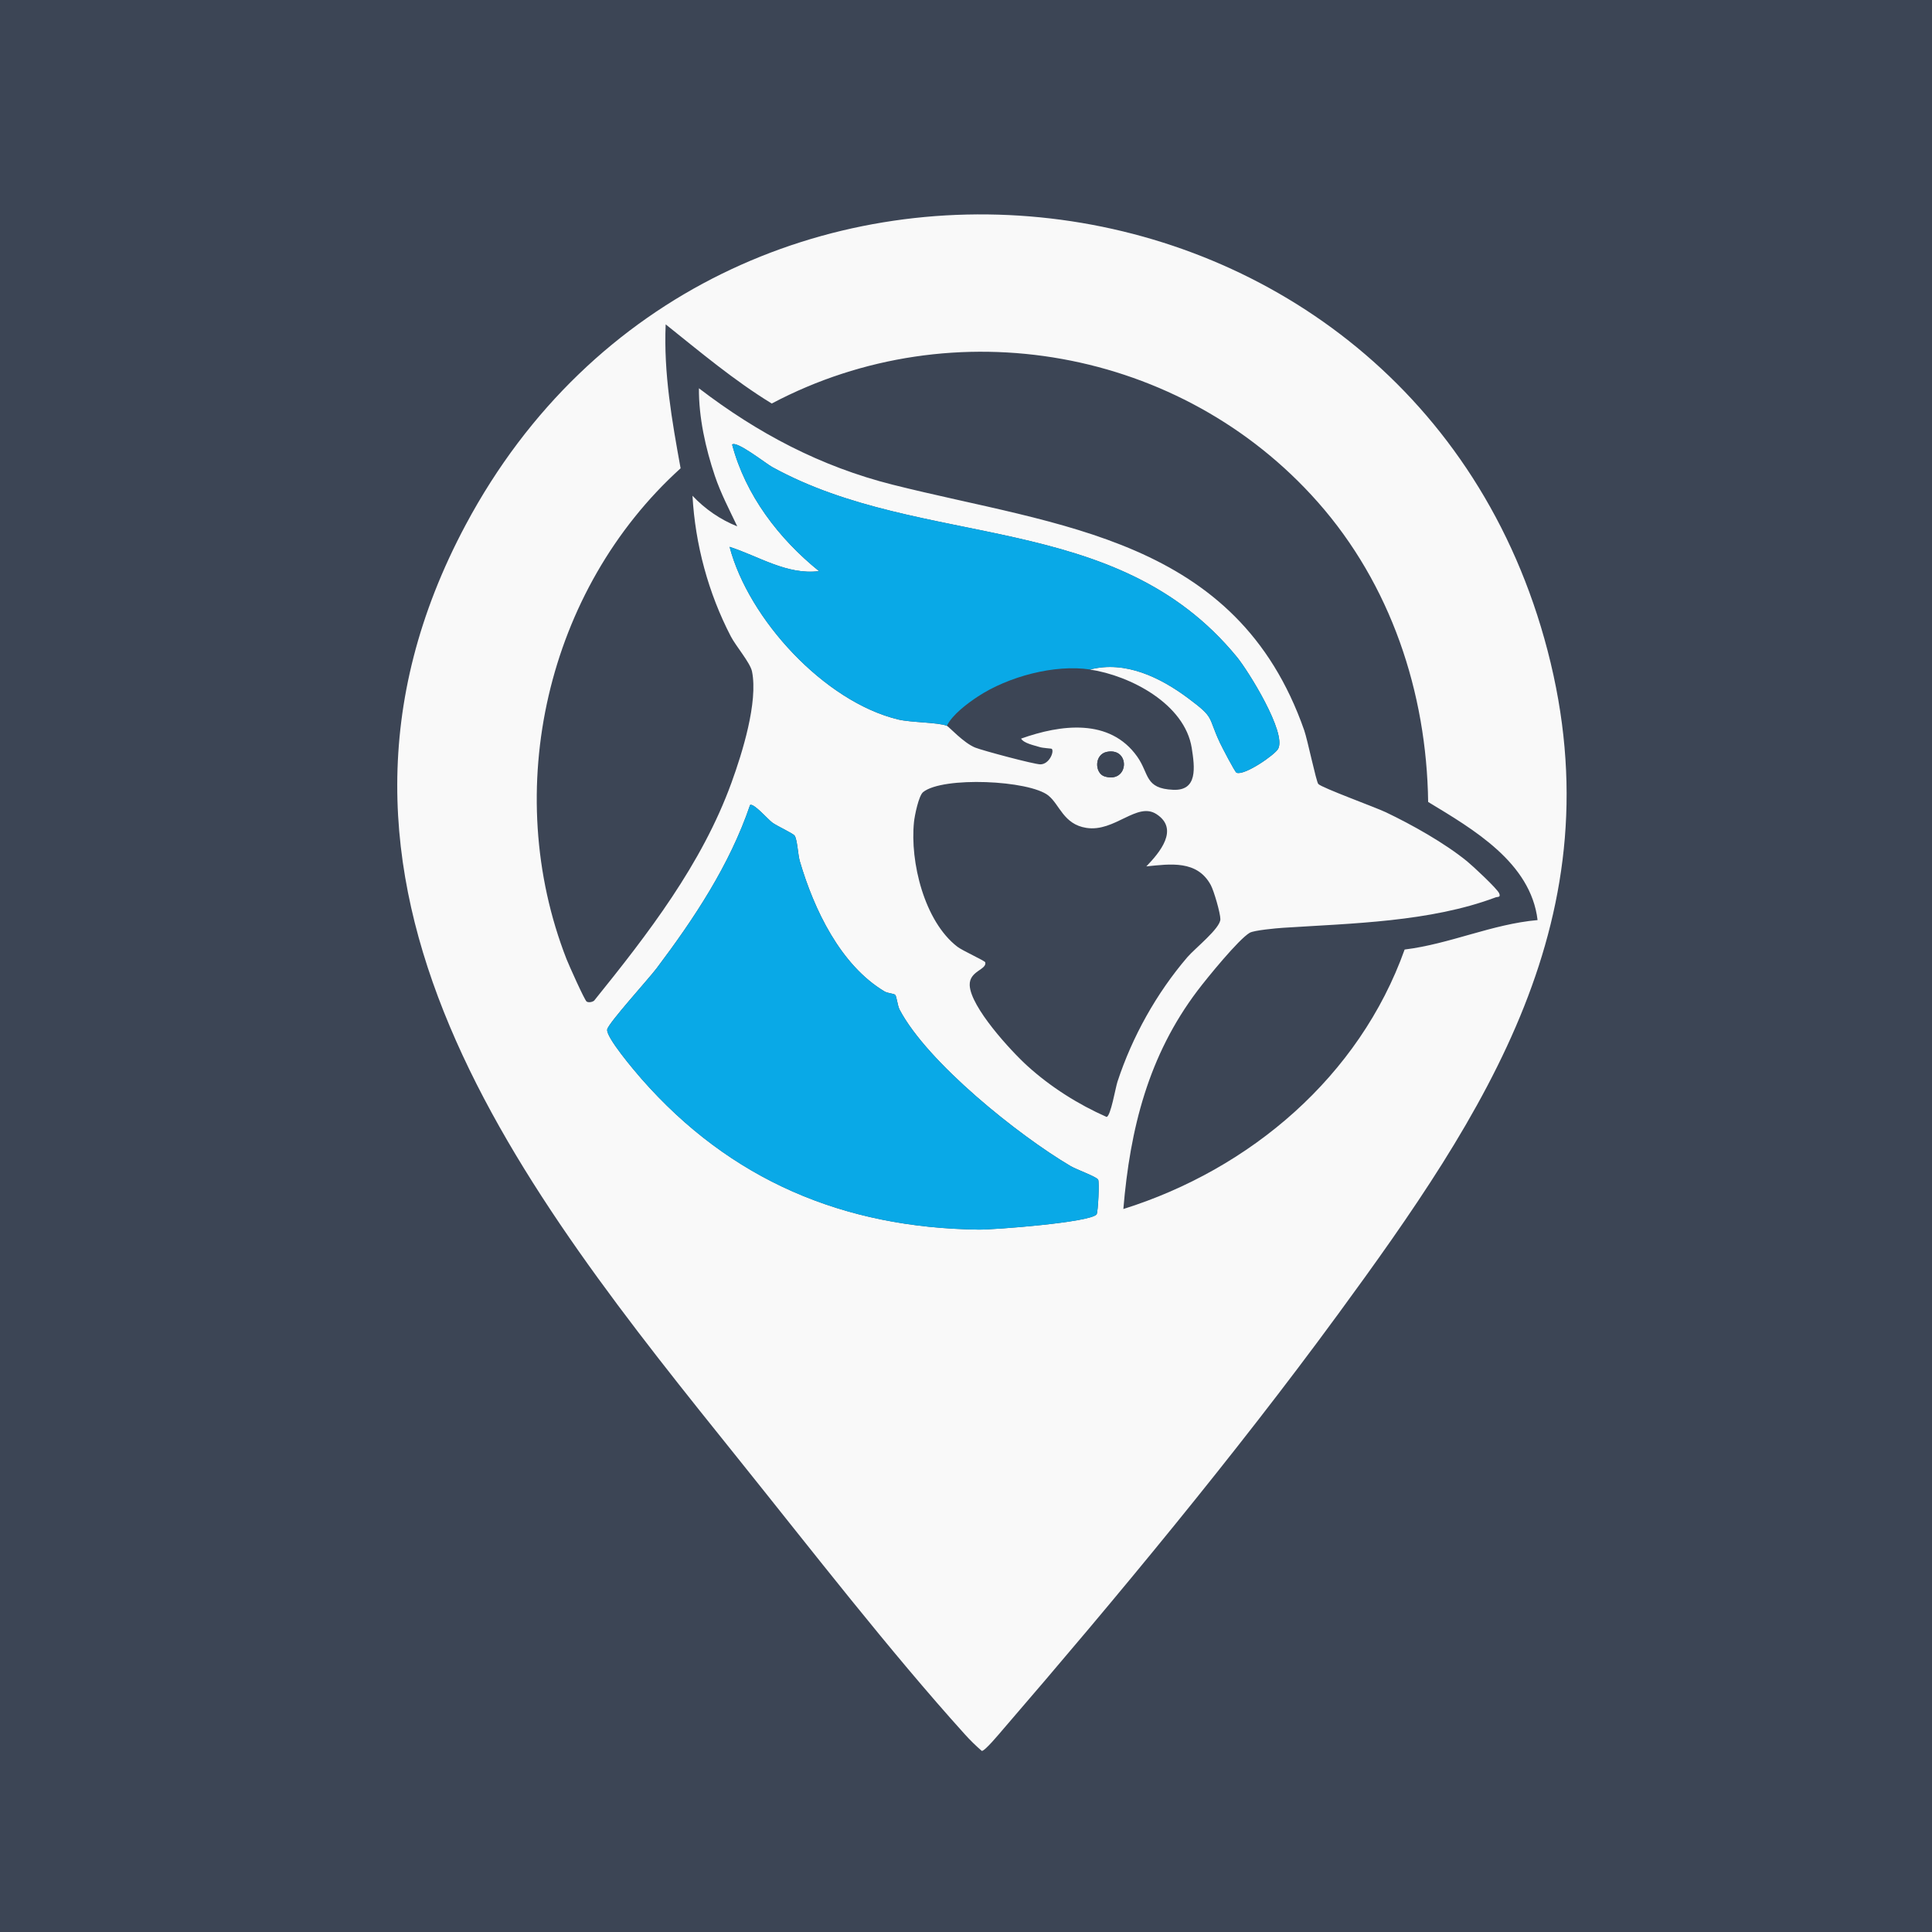
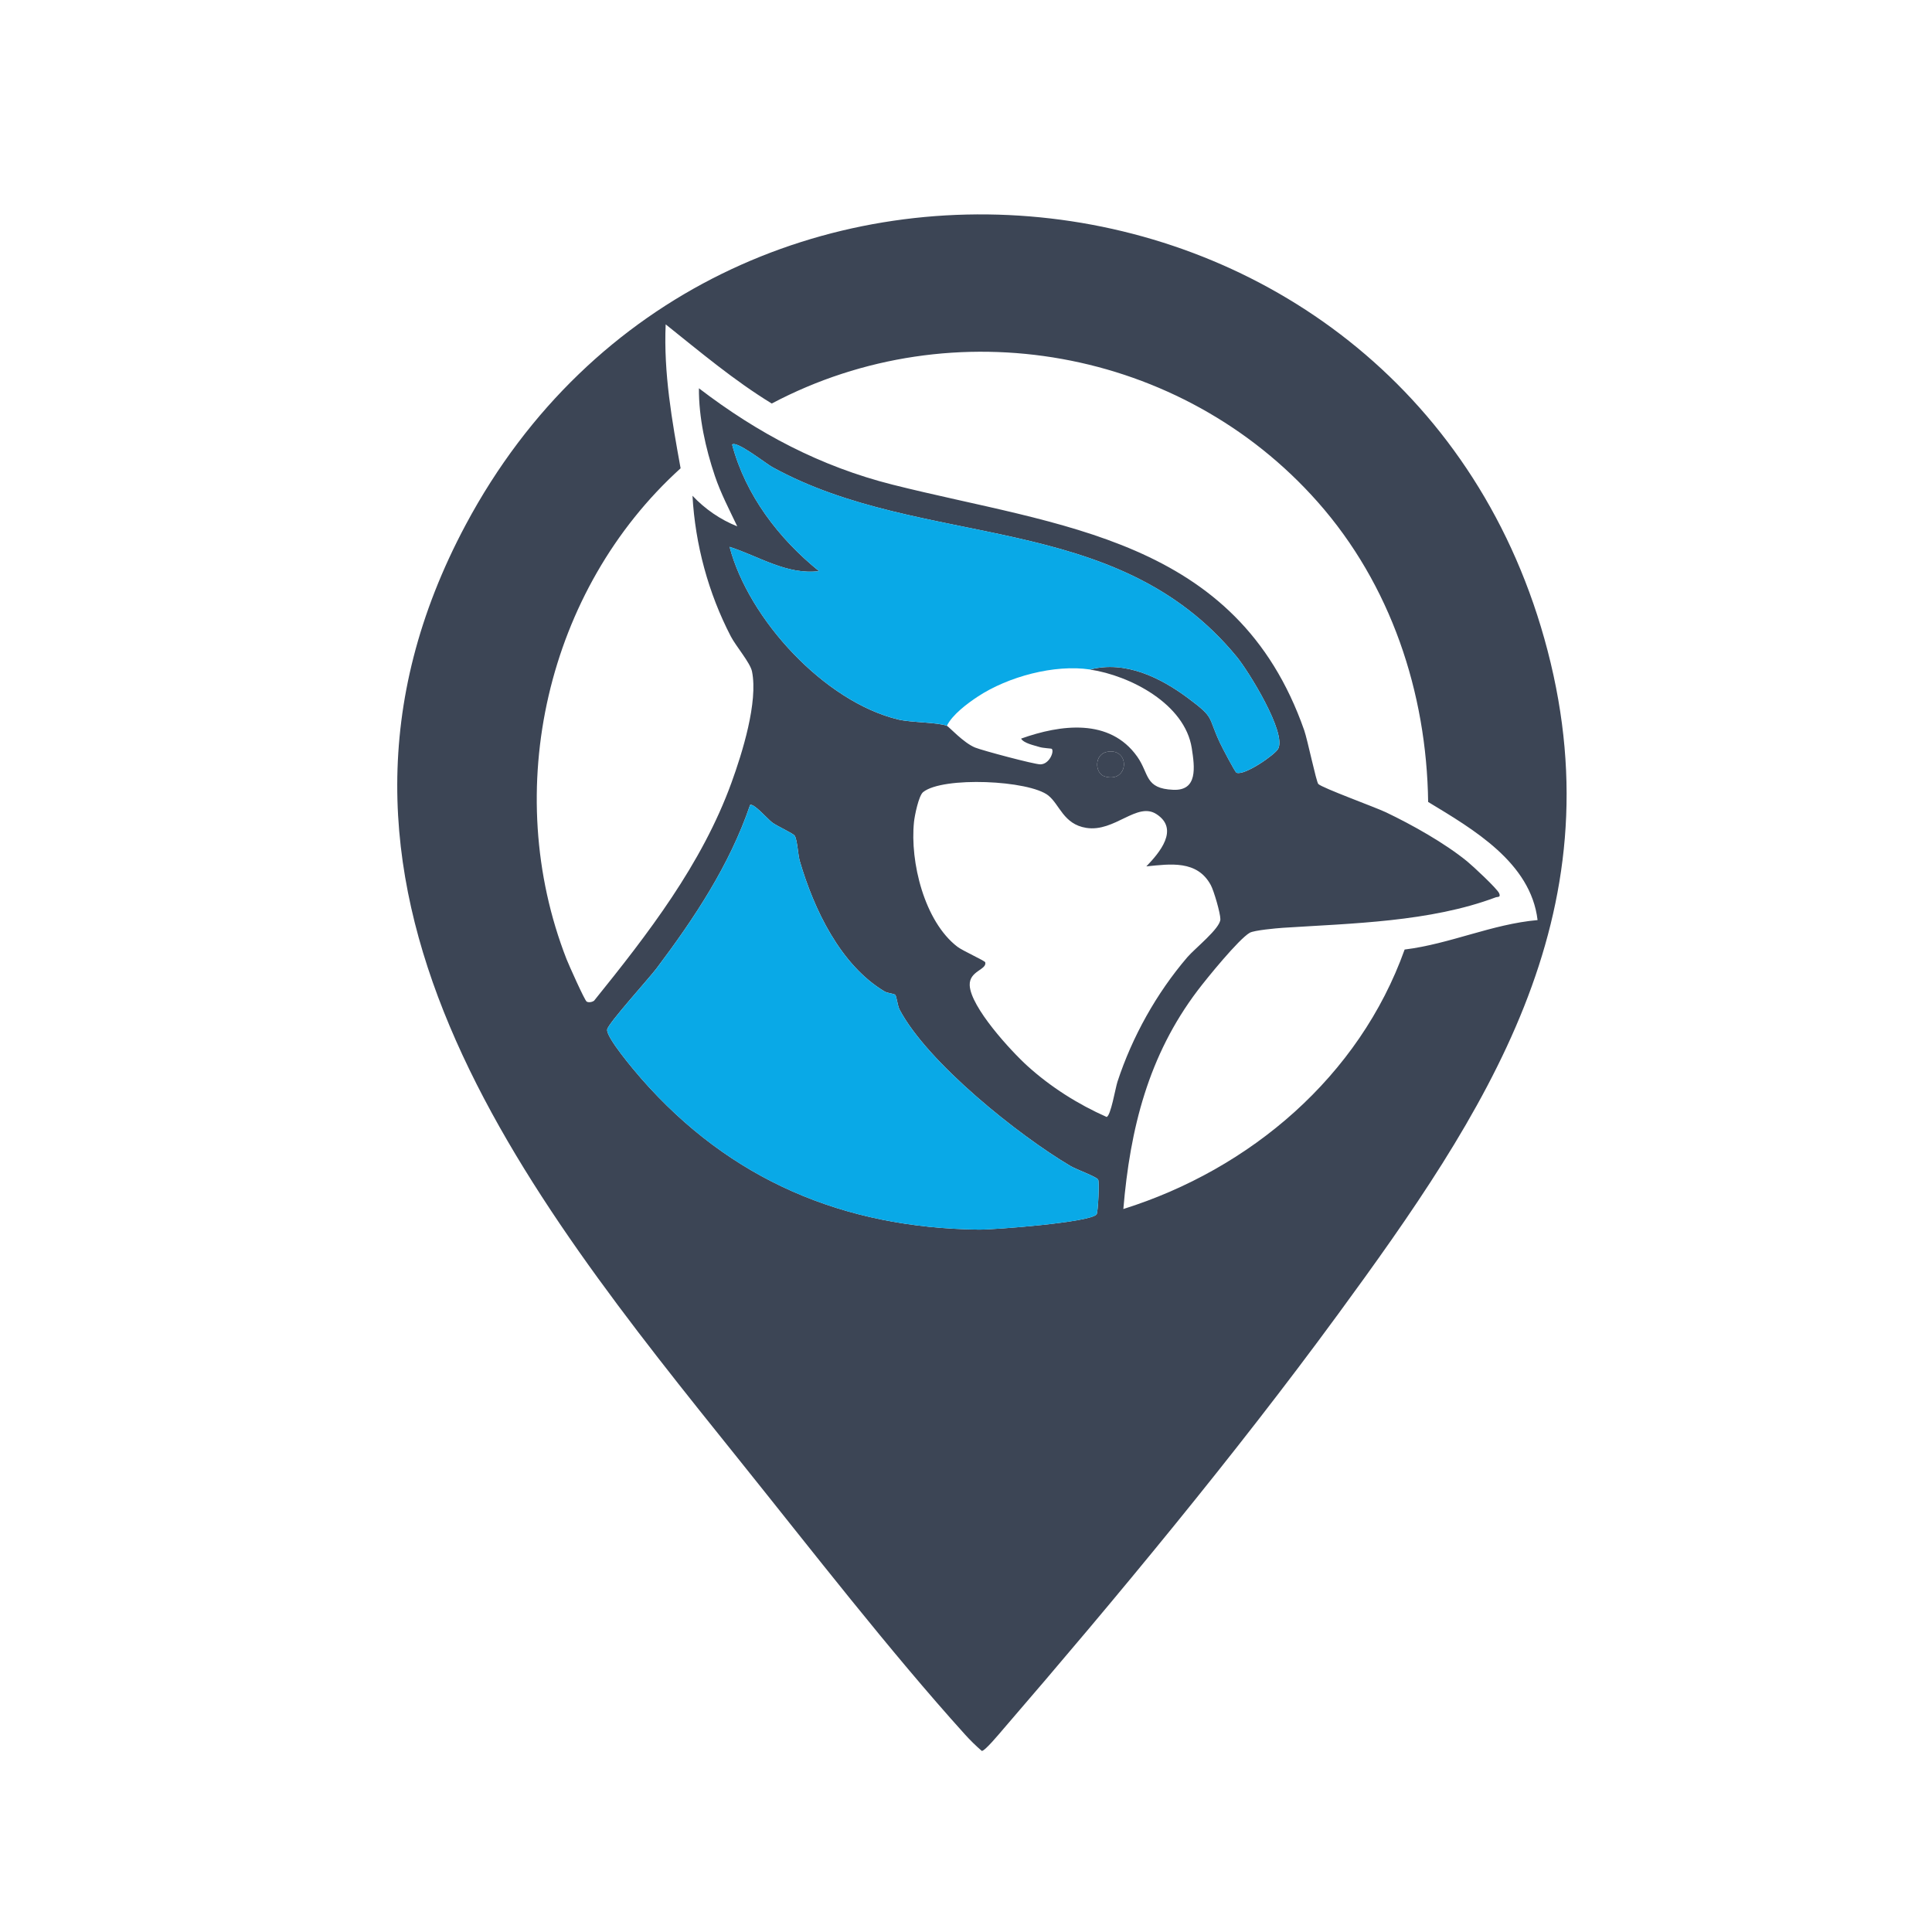
<svg xmlns="http://www.w3.org/2000/svg" id="Capa_2" viewBox="0 0 666.46 666.46">
  <defs>
-     <style>.cls-1{fill:#3c4555;}.cls-2{fill:#09a9e7;}.cls-3{fill:#f9f9f9;}</style>
+     <style>.cls-1{fill:#3c4555;}.cls-2{fill:#09a9e7;}.cls-3{fill:#3c4555;}</style>
  </defs>
  <g id="Capa_1-2">
-     <rect class="cls-1" width="666.46" height="666.46" />
+     <rect fill="#ffffff" width="666.46" height="666.46" />
    <path class="cls-3" d="M461.25,453.78c-35.18,48.03-76.18,97.5-115.22,142.75-1.18,1.37-6.37,7.64-7.36,7.46-2.05-1.77-4.01-3.69-5.82-5.7-25.99-28.79-53.1-63.83-77.62-94.37-74.66-92.98-160.73-199.12-94.55-322.95C247.25,18.99,487.56,46.83,533.85,224.42c23.9,91.68-21.33,159.38-72.6,229.37ZM492.65,276.65c-.51-37.9-12.94-75.05-38.09-103.48-46.93-53.06-125.52-67.2-188.34-33.97-13.01-7.96-24.71-17.82-36.59-27.31-.74,16.79,2.17,33.27,5.15,49.65-46.2,41.82-62.11,111.01-39.35,169.32.74,1.89,6.25,14.25,6.95,14.65.7.4,1.88.19,2.56-.31,18.57-23.02,37.16-47.05,47.39-75.21,3.71-10.21,9.23-27.81,7.08-38.38-.61-2.98-5.57-8.74-7.31-12.09-7.76-14.94-12.28-31.68-13.22-48.51,4.31,4.59,9.6,8.23,15.44,10.56-2.7-5.7-5.7-11.4-7.72-17.41-3.2-9.49-5.58-20.2-5.5-30.22,20.24,15.5,41.95,26.99,66.84,33.26,57.42,14.45,118.65,18.18,141.96,84.72,1.14,3.26,4.14,17.75,4.86,18.52,1.21,1.32,19.66,8.02,23.31,9.76,9.09,4.34,20.26,10.6,28.04,16.94,1.95,1.59,10.34,9.39,11.04,11.01.65,1.51-.57,1.16-1.2,1.4-22.64,8.5-49.54,8.96-73.31,10.5-2.34.15-10.04.86-11.52,1.71-3.81,2.18-14.85,15.77-18,19.93-16.96,22.42-23.28,47.59-25.61,75.37,43.8-13.75,81.39-45.73,97.03-89.51,15.65-1.92,30.15-8.78,45.86-10.16-2.35-19.87-22.26-31.36-37.75-40.75ZM376.04,230.96c12.18-3.17,24.28,2.78,33.79,9.87,9.42,7.02,6.63,6.12,11.02,15.44.68,1.45,5.16,10.07,5.7,10.29,2.73,1.11,13.29-6.22,14.37-8.26,2.94-5.55-10.26-26.82-14.24-31.67-41.89-51.1-108.07-36.78-160.28-65.51-2.18-1.2-12.33-9.22-13.84-7.76,4.62,17.46,16.09,32.45,29.98,43.66-11.06,1.39-20.76-5.13-30.86-8.38,6.53,24.94,32.74,53.44,58.18,59.56,4.45,1.07,13.69.94,16.79,2.18.65.26,5.71,5.86,9.71,7.49,2.6,1.05,20.44,5.81,22.52,5.8,3.08-.01,4.86-4.43,3.94-5.35-.15-.15-2.97-.23-4.23-.63-1.8-.57-5.41-1.27-6.36-2.9,13.64-4.86,30.6-7.16,40.07,6.22,4.21,5.95,2.51,11.03,12.44,11.44,8.47.35,7.4-7.77,6.37-14.37-2.39-15.28-21.23-25.02-35.07-27.11ZM381.99,259.33c-4.64.8-4.4,7.46-.92,8.51,8.39,2.52,8.97-9.9.92-8.51ZM361.67,274.44c-6.67-5.32-36.45-6.65-43.23-1.2-1.54,1.24-2.93,8.15-3.15,10.31-1.43,13.73,3.56,34.27,14.96,43.03,1.84,1.41,9.5,4.84,9.62,5.38.61,2.58-5.55,2.94-5.36,7.9.29,7.54,14.18,22.65,19.89,27.83,8.02,7.27,17.42,13.22,27.33,17.61,1.44-.31,3.04-9.99,3.75-12.15,5.11-15.56,13.45-30.5,24.09-42.94,2.59-3.03,11.4-9.97,11.41-13.12,0-2.12-2.23-9.78-3.31-11.78-4.69-8.66-13.97-7.28-22.23-6.44,4.52-4.68,11.49-12.84,3.49-18.03-6.71-4.35-14.37,6.27-24.17,4.75-7.91-1.23-9.2-8.04-13.1-11.14ZM308.8,343.18c-.48-.48-2.6-.53-3.66-1.17-15.23-9.09-24.36-28.35-29.22-44.89-.68-2.3-.85-7.33-1.77-8.81-.52-.85-6.07-3.31-7.77-4.58-1.5-1.11-6.48-6.87-7.64-6.02-7.03,20.67-19.24,39.07-32.28,56.37-2.63,3.49-16.57,18.82-17,21.02-.51,2.63,9.43,14.32,11.77,16.99,30.65,34.98,69.78,51.49,116.39,52.07,5.25.06,38.7-2.49,40.67-5.28.48-.68,1.03-11.36.5-12.01-.93-1.12-7.41-3.41-9.52-4.65-17.92-10.58-49.32-35.67-58.95-53.95-.72-1.37-1-4.58-1.52-5.1Z" />
    <path class="cls-2" d="M308.8,343.18c.52.52.8,3.73,1.52,5.1,9.63,18.28,41.02,43.36,58.95,53.95,2.11,1.25,8.6,3.53,9.52,4.65.53.64-.02,11.33-.5,12.01-1.96,2.79-35.41,5.35-40.67,5.28-46.61-.58-85.74-17.08-116.39-52.07-2.34-2.67-12.28-14.36-11.77-16.99.43-2.2,14.37-17.53,17-21.02,13.03-17.3,25.25-35.7,32.28-56.37,1.16-.85,6.14,4.91,7.64,6.02,1.71,1.26,7.25,3.73,7.77,4.58.92,1.49,1.09,6.51,1.77,8.81,4.85,16.54,13.99,35.8,29.22,44.89,1.06.64,3.19.69,3.66,1.17Z" />
    <path class="cls-2" d="M326.64,250.37c-3.09-1.23-12.33-1.11-16.79-2.18-25.44-6.12-51.65-34.62-58.18-59.56,10.1,3.25,19.8,9.77,30.86,8.38-13.89-11.2-25.36-26.2-29.98-43.66,1.51-1.46,11.66,6.56,13.84,7.76,52.21,28.73,118.39,14.42,160.28,65.51,3.98,4.85,17.18,26.11,14.24,31.67-1.08,2.04-11.64,9.37-14.37,8.26-.55-.22-5.02-8.84-5.7-10.29-4.39-9.32-1.59-8.42-11.02-15.44-9.51-7.09-21.61-13.03-33.79-9.87-12.27-1.85-28.27,2.45-38.73,9.34-3.63,2.39-8.77,6.24-10.66,10.06Z" />
    <path class="cls-1" d="M381.99,259.33c8.05-1.4,7.47,11.02-.92,8.51-3.48-1.04-3.71-7.7.92-8.51Z" />
  </g>
</svg>
